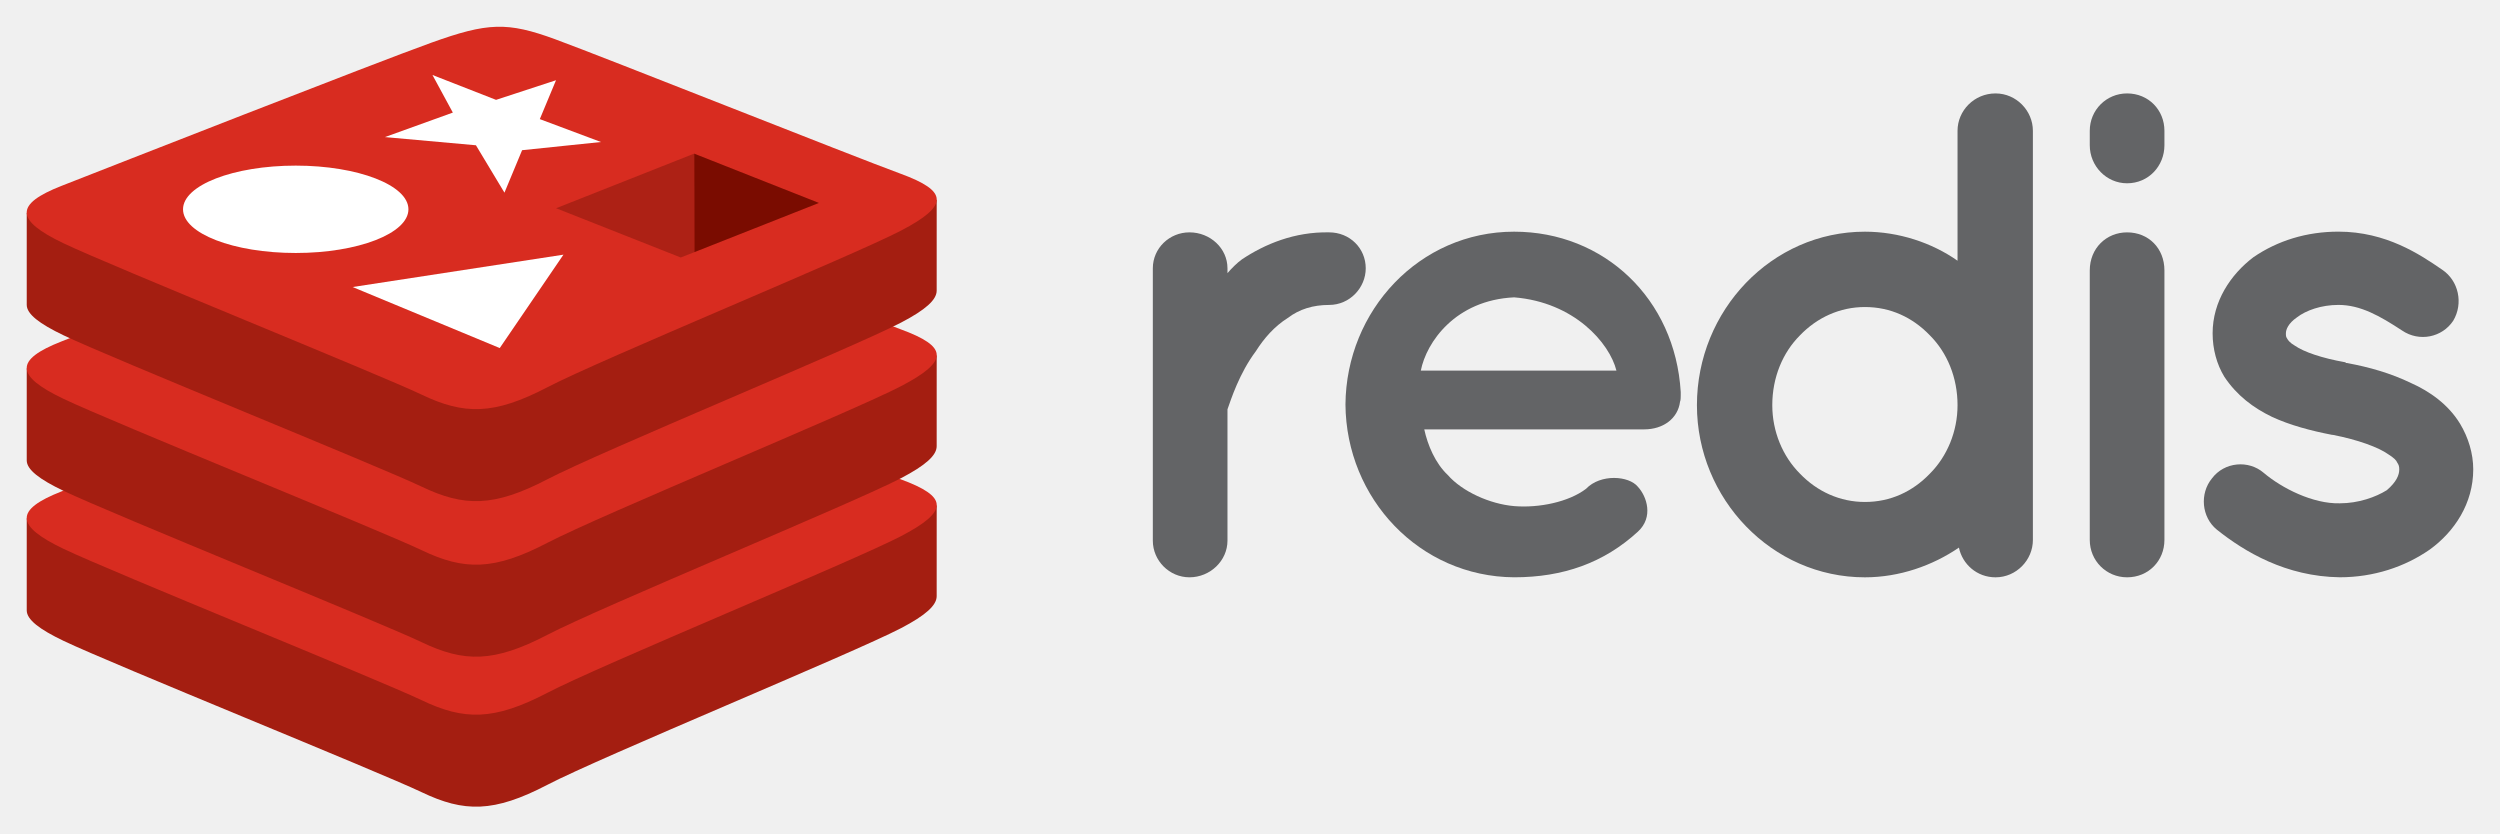
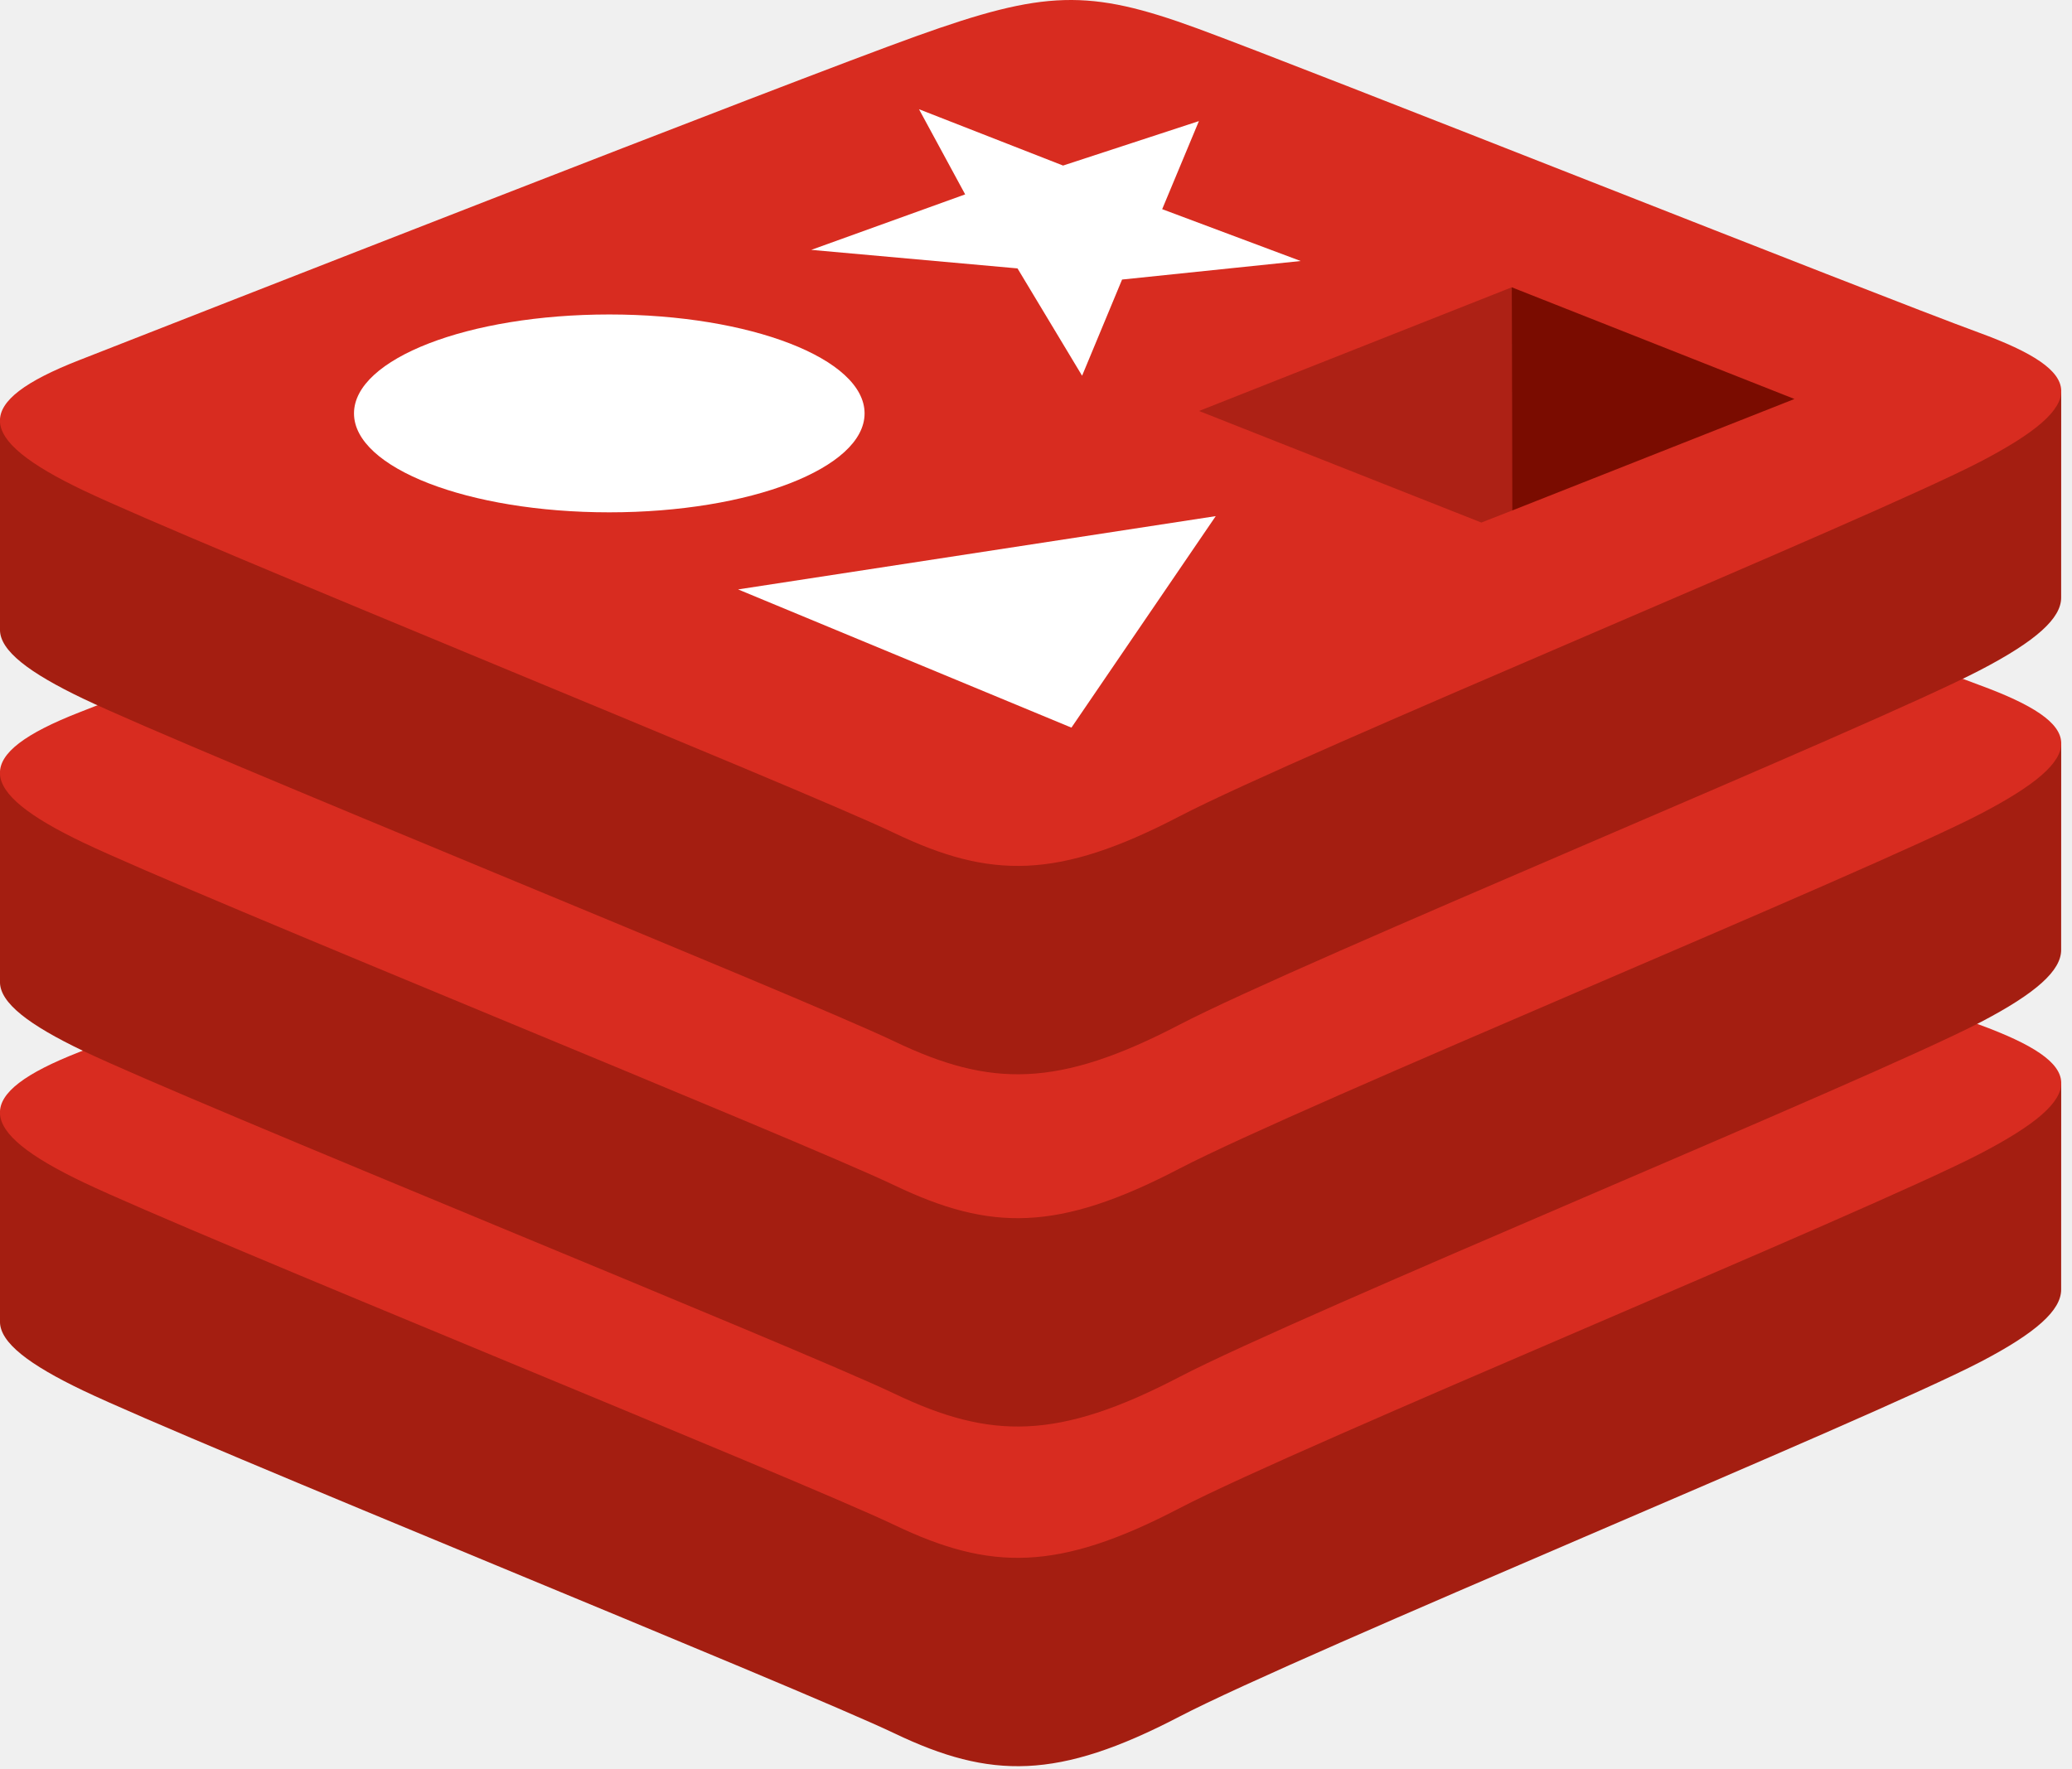
- <svg xmlns="http://www.w3.org/2000/svg" enable-background="new 0 0 800 600" xml:space="preserve" height="155.8" viewBox="0 0 467.357 155.798" width="467.36" version="1.1" y="0px" x="0px">
-   <g transform="translate(-166.3259,-222.113)">
-     <path fill="#636466" d="m421.64,272.27c0,3.619-2.973,6.849-6.85,6.849-2.973,0-5.557,0.776-7.754,2.456-2.455,1.552-4.394,3.748-5.944,6.203-3.102,4.136-4.651,9.046-5.298,10.854v24.554c0,3.748-3.23,6.85-7.107,6.85-3.748,0-6.849-3.102-6.849-6.85v-50.916c0-3.748,3.101-6.72,6.849-6.72,3.877,0,7.107,2.973,7.107,6.72v0.905c0.775-0.905,1.809-1.938,2.714-2.585,4.265-2.842,9.821-5.169,16.282-5.04,3.877,0,6.85,2.973,6.85,6.72z" />
-     <path fill="#636466" d="m417.85,297.73c0.13-17.575,13.828-32.307,31.531-32.307,16.8,0,30.11,12.535,31.145,29.98v0.646c0,0.259,0,0.904-0.129,1.163-0.389,3.102-3.102,5.17-6.721,5.17h-41.094c0.646,2.973,2.067,6.332,4.394,8.529,2.714,3.102,7.883,5.426,12.405,5.814,4.652,0.387,10.209-0.775,13.44-3.23,2.713-2.844,8.012-2.455,9.692-0.389,1.68,1.811,2.972,5.688,0,8.4-6.333,5.814-13.957,8.529-23.133,8.529-17.702-0.127-31.4-14.73-31.53-32.305zm14.086-6.332h36.571c-1.292-5.169-7.883-12.793-19.126-13.698-10.983,0.516-16.411,8.4-17.445,13.698z" />
-     <path fill="#636466" d="m546.36,323.06c0,3.748-3.102,6.979-6.979,6.979-3.489,0-6.202-2.455-6.849-5.557-4.91,3.359-11.113,5.557-17.575,5.557-17.445,0-31.402-14.732-31.402-32.178,0-17.705,13.957-32.437,31.402-32.437,6.333,0,12.535,2.067,17.316,5.427v-24.294c0-3.748,3.102-6.979,7.107-6.979,3.877,0,6.979,3.231,6.979,6.979v51.174,0.13,25.199zm-31.402-43.55c-4.652,0-8.917,1.938-12.146,5.298-3.231,3.231-5.17,7.882-5.17,13.052,0,4.91,1.938,9.562,5.17,12.793,3.229,3.361,7.494,5.299,12.146,5.299,4.781,0,8.917-1.938,12.147-5.299,3.23-3.23,5.169-7.883,5.169-12.793,0-5.17-1.938-9.821-5.169-13.052-3.23-3.36-7.366-5.298-12.147-5.298z" />
-     <path fill="#636466" d="m570.95,249.27c0,3.877-2.972,7.107-6.979,7.107-3.877,0-6.978-3.23-6.978-7.107v-2.714c0-3.877,3.101-6.979,6.978-6.979,4.007,0,6.979,3.102,6.979,6.979v2.714zm0,23.39v50.399c0,3.877-2.972,6.979-6.979,6.979-3.877,0-6.978-3.102-6.978-6.979v-50.399c0-4.135,3.101-7.108,6.978-7.108,4.008,0,6.979,2.973,6.979,7.108z" />
-     <path fill="#636466" d="m579.83,311.55c2.326-3.1,6.85-3.488,9.692-1.033,3.36,2.844,9.176,5.814,14.215,5.686,3.489,0,6.72-1.162,8.788-2.455,1.809-1.551,2.325-2.842,2.325-3.877,0-0.646-0.129-0.904-0.387-1.293-0.13-0.387-0.646-0.904-1.681-1.549-1.809-1.293-5.686-2.715-10.338-3.619h-0.129c-4.007-0.775-7.884-1.809-11.243-3.361-3.489-1.679-6.591-4.005-8.917-7.494-1.421-2.326-2.196-5.169-2.196-8.141,0-5.945,3.36-10.985,7.624-14.216,4.523-3.101,9.951-4.781,15.896-4.781,8.916,0,15.248,4.265,19.384,7.107,3.102,2.068,4.006,6.333,2.067,9.562-2.067,3.102-6.332,4.007-9.562,1.81-4.135-2.713-7.754-4.782-11.889-4.782-3.231,0-6.074,1.034-7.754,2.326-1.68,1.164-2.067,2.327-2.067,2.973,0,0.516,0,0.646,0.258,1.033,0.13,0.258,0.517,0.775,1.422,1.292,1.681,1.163,5.04,2.326,9.434,3.102l0.129,0.13h0.13c4.265,0.774,8.271,1.938,12.018,3.747,3.489,1.551,6.979,4.006,9.176,7.624,1.551,2.584,2.455,5.557,2.455,8.529,0,6.332-3.489,11.631-8.142,14.99-4.652,3.23-10.468,5.17-16.8,5.17-10.079-0.129-17.833-4.781-23.002-8.916-2.844-2.326-3.231-6.721-0.906-9.564z" />
-     <path fill="#a41e11" d="m334.77,339.54c-9.078,4.732-56.106,24.068-66.118,29.287-10.012,5.221-15.574,5.17-23.483,1.389s-57.955-23.996-66.97-28.305c-4.506-2.154-6.875-3.971-6.875-5.688v-17.195s65.153-14.184,75.672-17.957c10.518-3.774,14.167-3.91,23.118-0.631,8.952,3.279,62.474,12.936,71.321,16.176,0,0-0.004,15.357-0.004,16.951,0.001,1.7-2.04,3.565-6.661,5.973z" />
-     <path fill="#d82c20" d="m334.77,322.34c-9.078,4.73-56.106,24.068-66.118,29.287-10.012,5.221-15.574,5.17-23.483,1.389-7.91-3.779-57.955-23.998-66.97-28.305-9.015-4.309-9.204-7.275-0.348-10.742,8.855-3.469,58.626-22.996,69.146-26.77,10.518-3.772,14.167-3.91,23.118-0.63,8.952,3.279,55.699,21.886,64.545,25.126,8.848,3.243,9.188,5.913,0.11,10.645z" />
-     <path fill="#a41e11" d="m334.77,311.5c-9.078,4.732-56.106,24.068-66.118,29.289-10.012,5.219-15.574,5.168-23.483,1.387-7.91-3.779-57.955-23.996-66.97-28.305-4.506-2.154-6.875-3.969-6.875-5.686v-17.197s65.153-14.183,75.672-17.957c10.518-3.773,14.167-3.91,23.118-0.631,8.952,3.279,62.474,12.934,71.321,16.175,0,0-0.004,15.357-0.004,16.953,0.001,1.699-2.04,3.564-6.661,5.972z" />
-     <path fill="#d82c20" d="m334.77,294.3c-9.078,4.732-56.106,24.068-66.118,29.289-10.012,5.219-15.574,5.168-23.483,1.387-7.91-3.779-57.955-23.997-66.97-28.305s-9.204-7.274-0.348-10.743c8.855-3.467,58.626-22.995,69.146-26.768,10.518-3.773,14.167-3.91,23.118-0.631,8.952,3.279,55.699,21.885,64.545,25.126,8.848,3.242,9.188,5.913,0.11,10.645z" />
-     <path fill="#a41e11" d="m334.77,282.42c-9.078,4.732-56.106,24.069-66.118,29.29-10.012,5.219-15.574,5.168-23.483,1.387-7.91-3.779-57.955-23.997-66.97-28.305-4.506-2.154-6.875-3.97-6.875-5.686v-17.197s65.153-14.183,75.672-17.956c10.518-3.774,14.167-3.91,23.118-0.631,8.952,3.279,62.474,12.934,71.321,16.175,0,0-0.004,15.357-0.004,16.952,0.001,1.698-2.04,3.563-6.661,5.971z" />
-     <path fill="#d82c20" d="m334.77,265.22c-9.078,4.732-56.106,24.069-66.118,29.289-10.012,5.219-15.574,5.168-23.483,1.388s-57.955-23.997-66.97-28.305-9.204-7.275-0.348-10.743c8.855-3.468,58.626-22.994,69.146-26.768,10.518-3.774,14.167-3.91,23.118-0.63,8.952,3.279,55.699,21.885,64.545,25.126,8.848,3.24,9.188,5.912,0.11,10.643z" />
-     <polygon points="278.67,248.66,263.93,250.19,260.63,258.13,255.3,249.27,238.28,247.74,250.98,243.16,247.17,236.13,259.06,240.78,270.27,237.11,267.24,244.38" fill="#FFF" />
-     <polygon points="259.75,287.18,232.24,275.77,271.66,269.72" fill="#FFF" />
-     <ellipse d="m 242.681,261.241 c 0,4.511 -9.433,8.167 -21.069,8.167 -11.636,0 -21.069,-3.656 -21.069,-8.167 0,-4.511 9.433,-8.167 21.069,-8.167 11.636,0 21.069,3.656 21.069,8.167 z" cx="221.61" rx="21.069" ry="8.167" cy="261.24" fill="#FFF" />
-     <polygon points="296.09,250.83,319.42,260.05,296.11,269.26" fill="#7a0c00" />
-     <polygon points="270.28,261.04,296.09,250.83,296.11,269.26,293.58,270.25" fill="#ad2115" />
+ <svg xmlns="http://www.w3.org/2000/svg" width="171px" height="146px" viewBox="0 0 171 146" version="1.1">
+   <defs />
+   <g id="Page-1" stroke="none" stroke-width="1" fill="none" fill-rule="evenodd">
+     <g id="redis" transform="translate(-1, 0)" fill-rule="nonzero">
+       <path d="M164.444,112.427 C155.366,117.159 108.338,136.495 98.326,141.714 C88.314,146.935 82.752,146.884 74.843,143.103 C66.934,139.322 16.888,119.107 7.873,114.798 C3.367,112.644 0.998,110.827 0.998,109.11 L0.998,91.915 C0.998,91.915 66.151,77.731 76.67,73.958 C87.188,70.184 90.837,70.048 99.788,73.327 C108.74,76.606 162.262,86.263 171.109,89.503 C171.109,89.503 171.105,104.86 171.105,106.454 C171.106,108.154 169.065,110.019 164.444,112.427 L164.444,112.427 Z" id="Shape" fill="#A41E11" />
+       <path d="M164.444,95.227 C155.366,99.957 108.338,119.295 98.326,124.514 C88.314,129.735 82.752,129.684 74.843,125.903 C66.933,122.124 16.888,101.905 7.873,97.598 C-1.142,93.289 -1.331,90.323 7.525,86.856 C16.38,83.387 66.151,63.86 76.671,60.086 C87.189,56.314 90.838,56.176 99.789,59.456 C108.741,62.735 155.488,81.342 164.334,84.582 C173.182,87.825 173.522,90.495 164.444,95.227 L164.444,95.227 Z" id="Shape" fill="#D82C20" />
+       <path d="M164.444,84.387 C155.366,89.119 108.338,108.455 98.326,113.676 C88.314,118.895 82.752,118.844 74.843,115.063 C66.933,111.284 16.888,91.067 7.873,86.758 C3.367,84.604 0.998,82.789 0.998,81.072 L0.998,63.875 C0.998,63.875 66.151,49.692 76.67,45.918 C87.188,42.145 90.837,42.008 99.788,45.287 C108.74,48.566 162.262,58.221 171.109,61.462 C171.109,61.462 171.105,76.819 171.105,78.415 C171.106,80.114 169.065,81.979 164.444,84.387 L164.444,84.387 Z" id="Shape" fill="#A41E11" />
+       <path d="M164.444,67.187 C155.366,71.919 108.338,91.255 98.326,96.476 C88.314,101.695 82.752,101.644 74.843,97.863 C66.933,94.084 16.888,73.866 7.873,69.558 C-1.142,65.25 -1.331,62.284 7.525,58.815 C16.38,55.348 66.151,35.82 76.671,32.047 C87.189,28.274 90.838,28.137 99.789,31.416 C108.741,34.695 155.488,53.301 164.334,56.542 C173.182,59.784 173.522,62.455 164.444,67.187 L164.444,67.187 Z" id="Shape" fill="#D82C20" />
+       <path d="M164.444,55.307 C155.366,60.039 108.338,79.376 98.326,84.597 C88.314,89.816 82.752,89.765 74.843,85.984 C66.933,82.205 16.888,61.987 7.873,57.679 C3.367,55.525 0.998,53.709 0.998,51.993 L0.998,34.796 C0.998,34.796 66.151,20.613 76.67,16.84 C87.188,13.066 90.837,12.93 99.788,16.209 C108.74,19.488 162.262,29.143 171.109,32.384 C171.109,32.384 171.105,47.741 171.105,49.336 C171.106,51.034 169.065,52.899 164.444,55.307 L164.444,55.307 Z" id="Shape" fill="#A41E11" />
+       <path d="M164.444,38.107 C155.366,42.839 108.338,62.176 98.326,67.396 C88.314,72.615 82.752,72.564 74.843,68.784 C66.934,65.004 16.888,44.787 7.873,40.479 C-1.142,36.171 -1.331,33.204 7.525,29.736 C16.38,26.268 66.151,6.742 76.671,2.968 C87.189,-0.806 90.838,-0.942 99.789,2.338 C108.741,5.617 155.488,24.223 164.334,27.464 C173.182,30.704 173.522,33.376 164.444,38.107 Z" id="Shape" fill="#D82C20" />
+       <polygon id="Shape" fill="#FFFFFF" points="108.344 21.547 93.604 23.077 90.304 31.017 84.974 22.157 67.954 20.627 80.654 16.047 76.844 9.017 88.734 13.667 99.944 9.997 96.914 17.267" />
+       <polygon id="Shape" fill="#FFFFFF" points="89.424 60.067 61.914 48.657 101.334 42.607" />
+       <ellipse id="Oval" fill="#FFFFFF" cx="51.284" cy="34.127" rx="21.069" ry="8.167" />
+       <polygon id="Shape" fill="#7A0C00" points="125.764 23.717 149.094 32.937 125.784 42.147" />
+       <polygon id="Shape" fill="#AD2115" points="99.954 33.927 125.764 23.717 125.784 42.147 123.254 43.137" />
+     </g>
  </g>
</svg>
